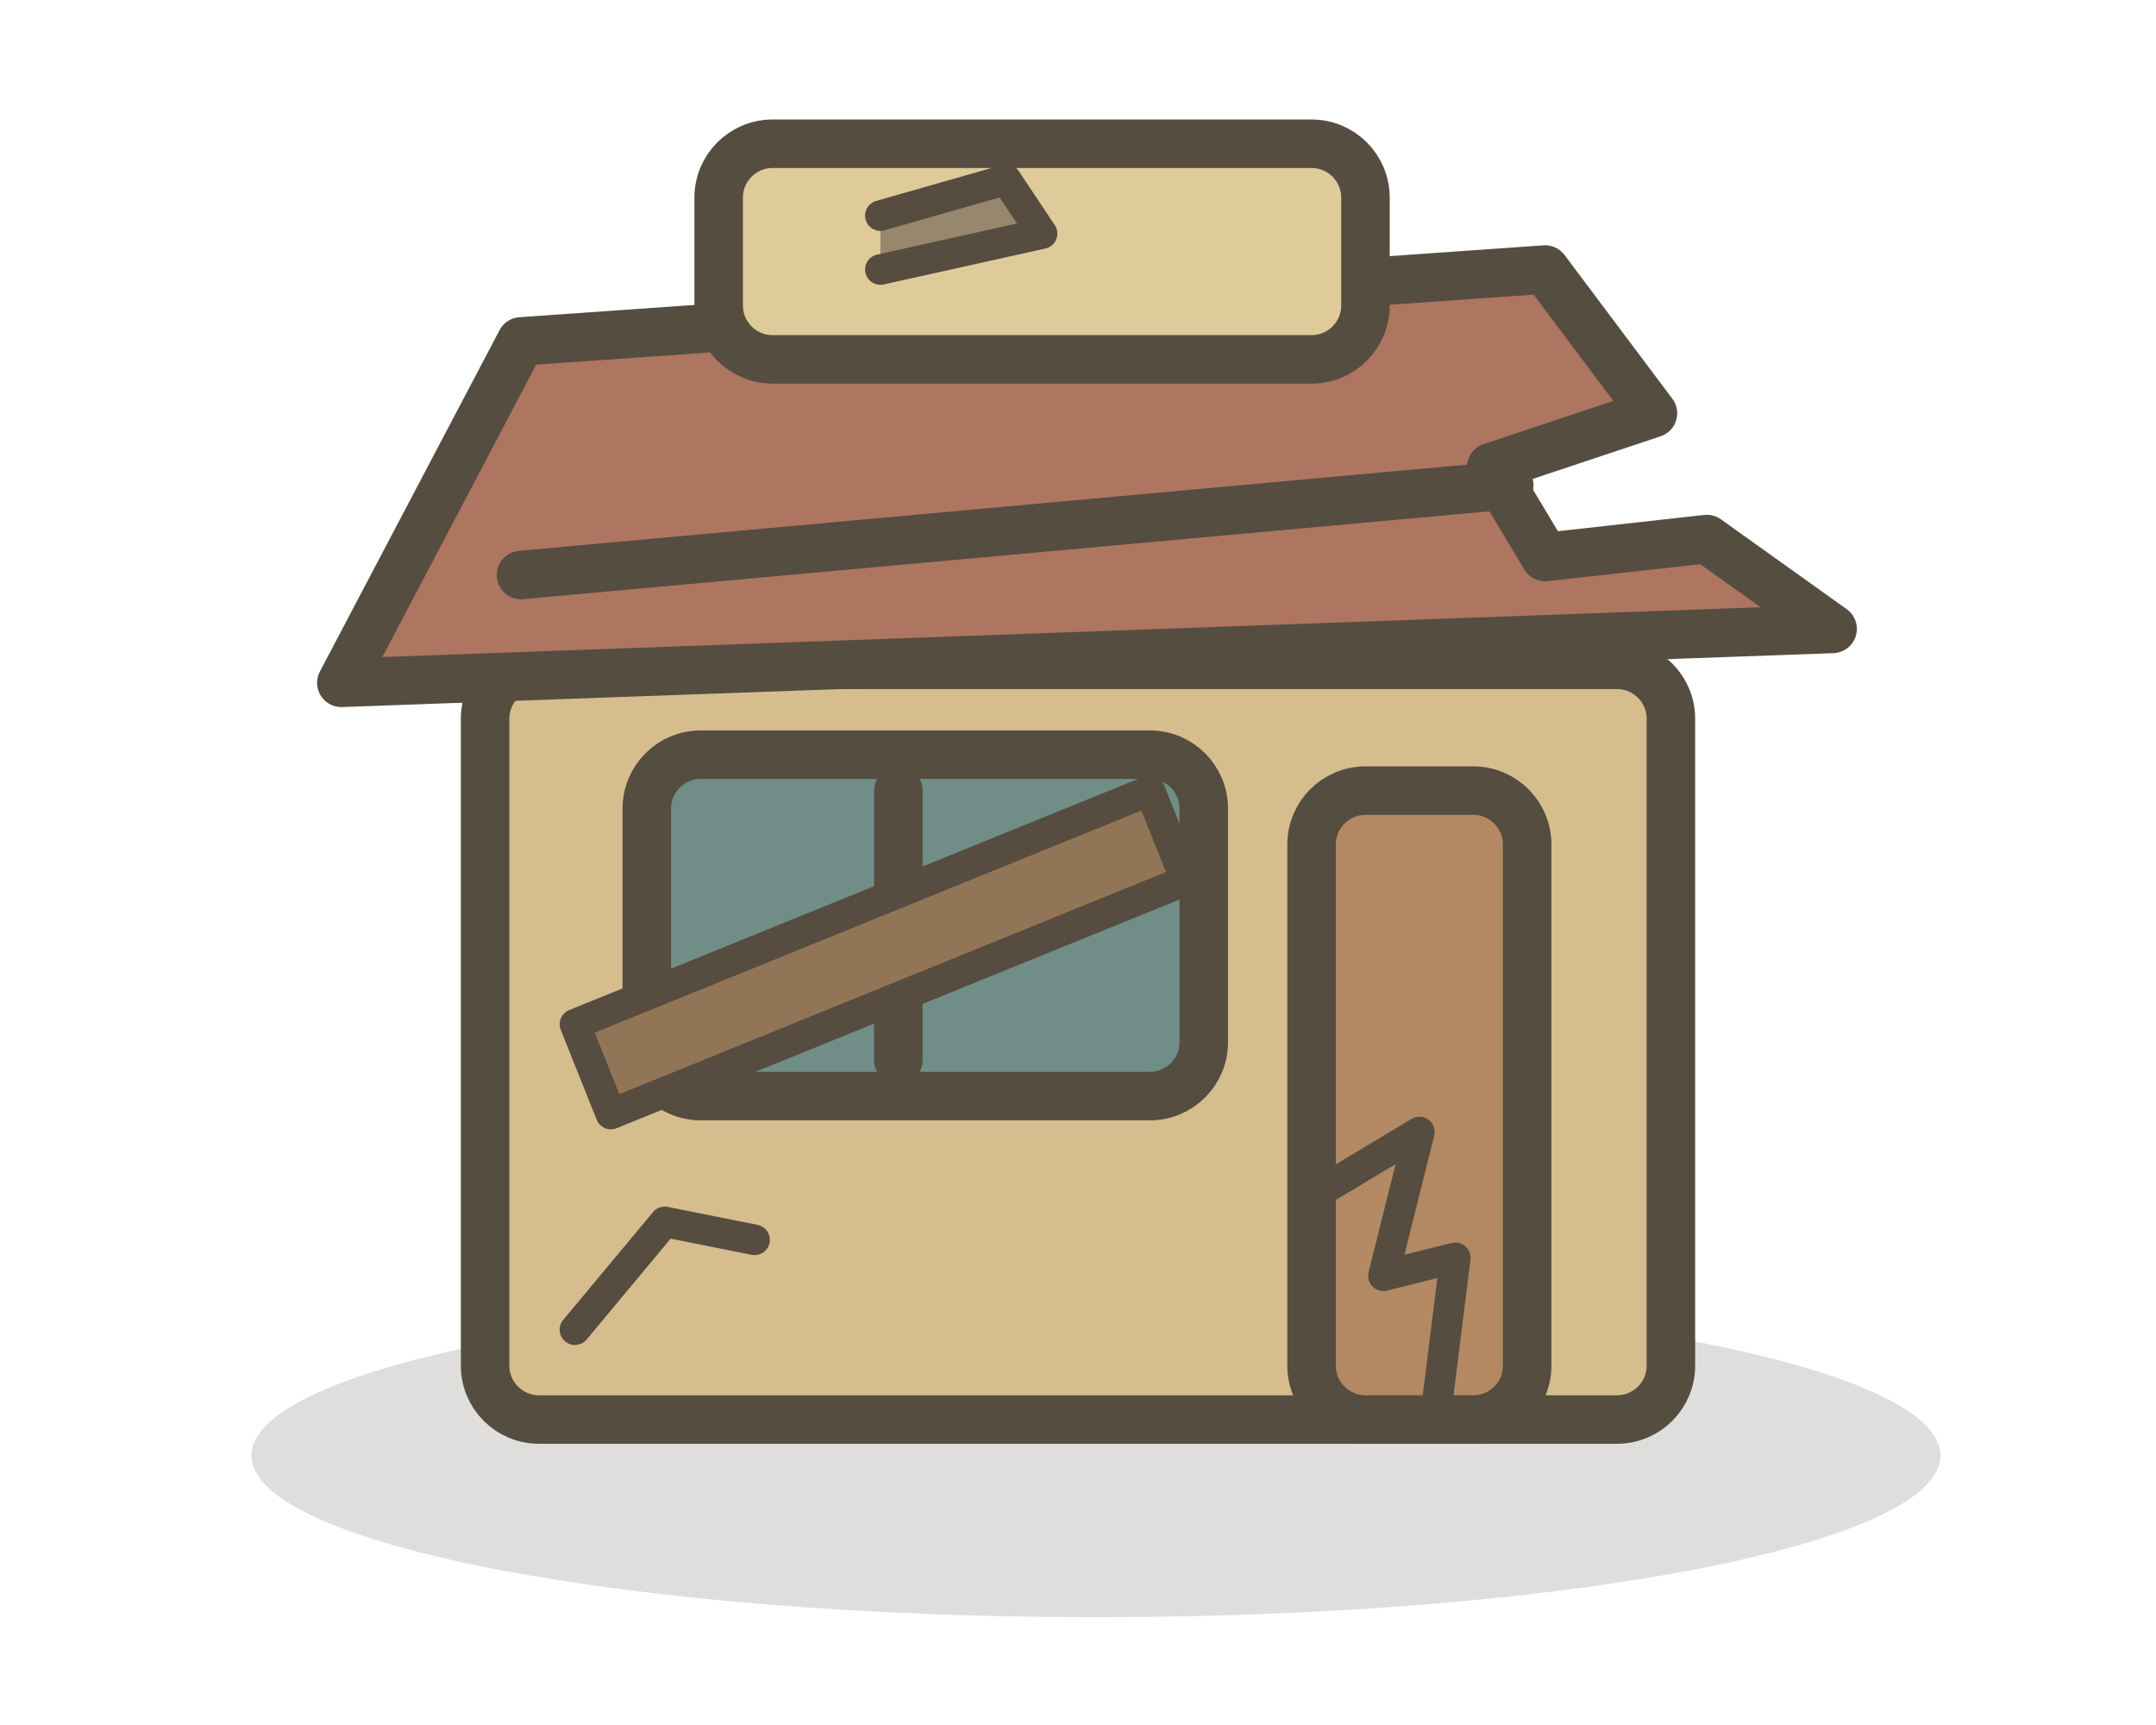
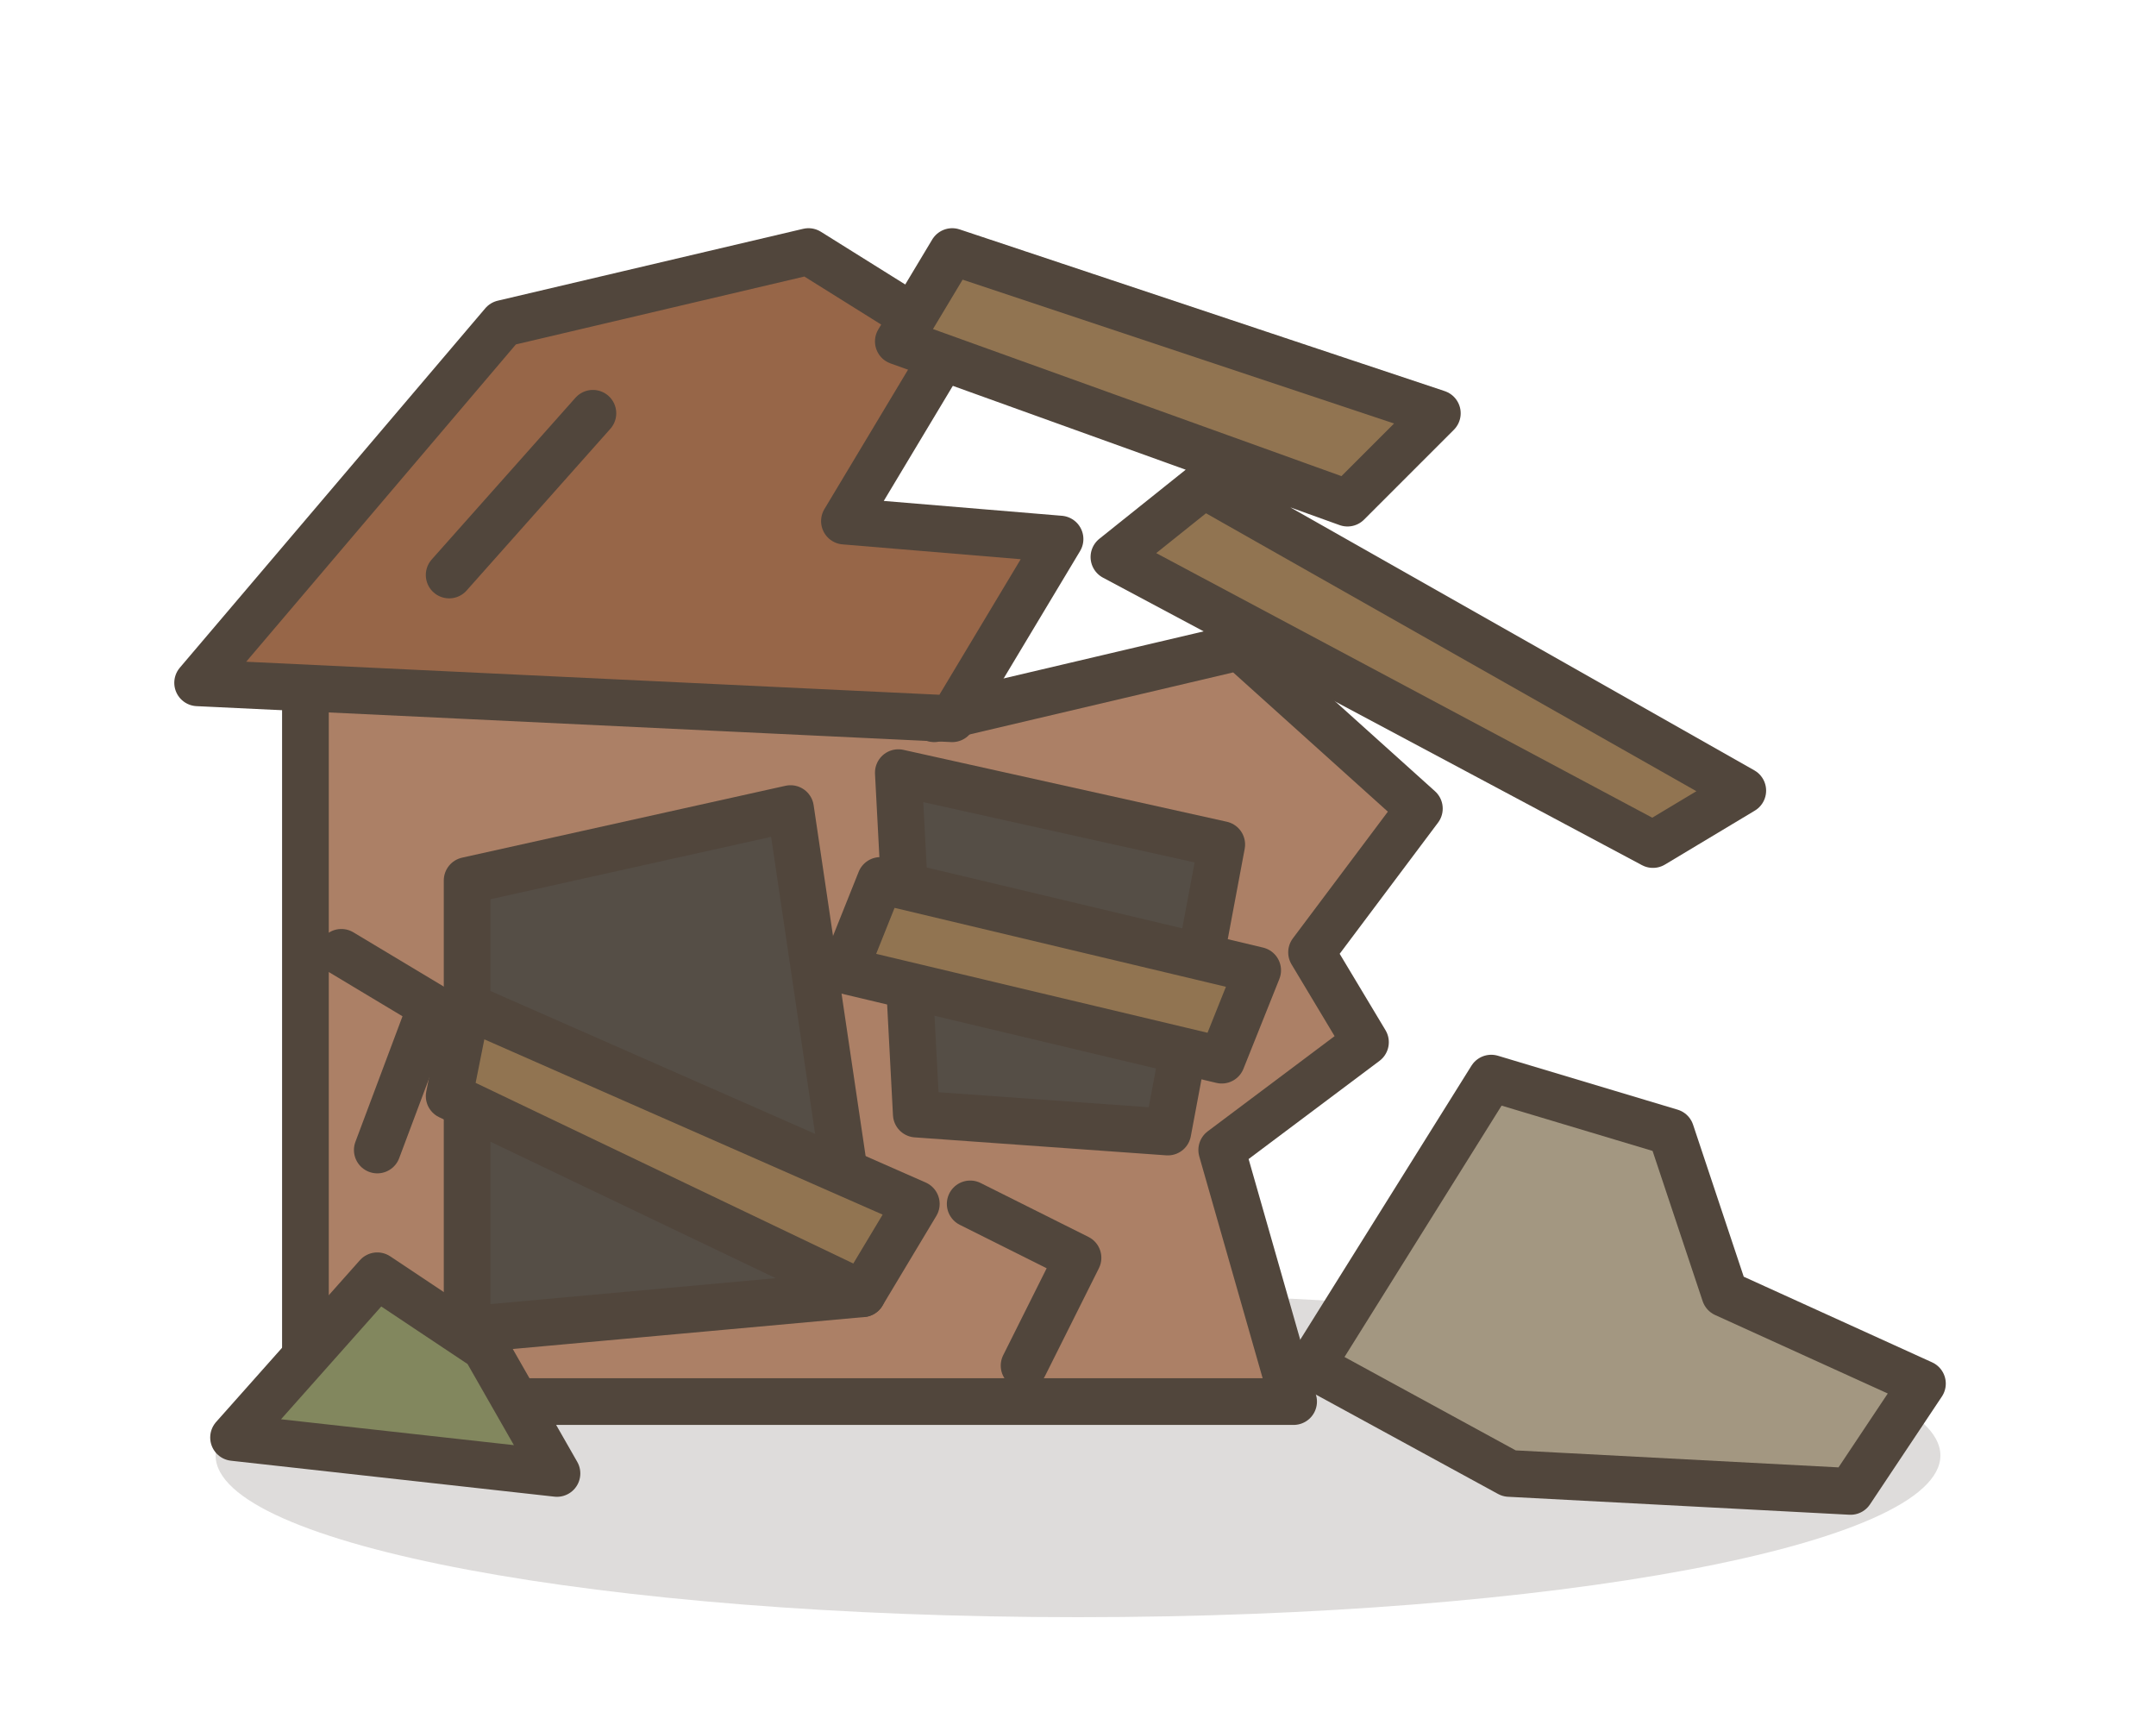
<svg xmlns="http://www.w3.org/2000/svg" width="120" height="96" viewBox="0 0 120 96">
-   <ellipse cx="61" cy="81" rx="47" ry="9" fill="#50483b" opacity=".18" />
-   <g stroke="#554d40" stroke-width="2.7" stroke-linejoin="round" stroke-linecap="round">
-     <rect x="27" y="37" width="66" height="42" rx="3" fill="#d5bd8e" />
-     <rect x="36" y="42" width="31" height="19" rx="3" fill="#708d87" />
-     <rect x="73" y="44" width="12" height="35" rx="3" fill="#b28962" />
-     <path d="M19 38l10-19 57-4 6 8-9 3 3 5 9-1 7 5z" fill="#ae7560" />
-     <path d="M29 32l55-5M50 44v15" fill="none" />
-     <rect x="40" y="8" width="36" height="12" rx="3" fill="#dfca9a" />
-     <path d="M32 57l32-13 2 5-32 13z" fill="#927556" stroke="#564c40" stroke-width="1.7" />
-     <path d="m74 66 5-3-2 8 4-1-1 8M32 74l5-6 5 1" fill="none" stroke="#564c40" stroke-width="1.7" />
-     <path d="m49 12 7-2 2 3-9 2" fill="#96876d" stroke="#564c40" stroke-width="1.7" />
+   <ellipse cx="60" cy="81" rx="48" ry="9" fill="#473f38" opacity=".18" />
+   <g stroke="#51463c" stroke-width="2.6" stroke-linejoin="round" stroke-linecap="round">
+     <path d="M17 78V37l19-5 16 8 17-4 10 9-6 8 3 5-8 6 4 14z" fill="#ac8066" />
+     <path d="M26 74V49l18-4 4 27z" fill="#554e46" />
+     <path d="m50 43 18 4-3 16-14-1z" fill="#554e46" />
+     <path d="m11 38 17-20 17-4 8 5-6 10 12 1-6 10z" fill="#976648" />
+     <path d="m53 14 27 9-5 5-25-9zm14 13 30 17-5 3-30-16z" fill="#917451" />
+     <path d="m26 56 25 11-3 5-23-11zm23-7 21 5-2 5-21-5z" fill="#917451" />
+     <path d="m73 76 10-16 10 3 3 9 11 5-4 6-19-1z" fill="#a39781" />
+     <path d="m19 53 5 3-3 8m33 3 6 3-3 6M33 23l-8 9" fill="none" />
+     <path d="m13 80 8-9 6 4 4 7z" fill="#82875e" />
  </g>
</svg>
